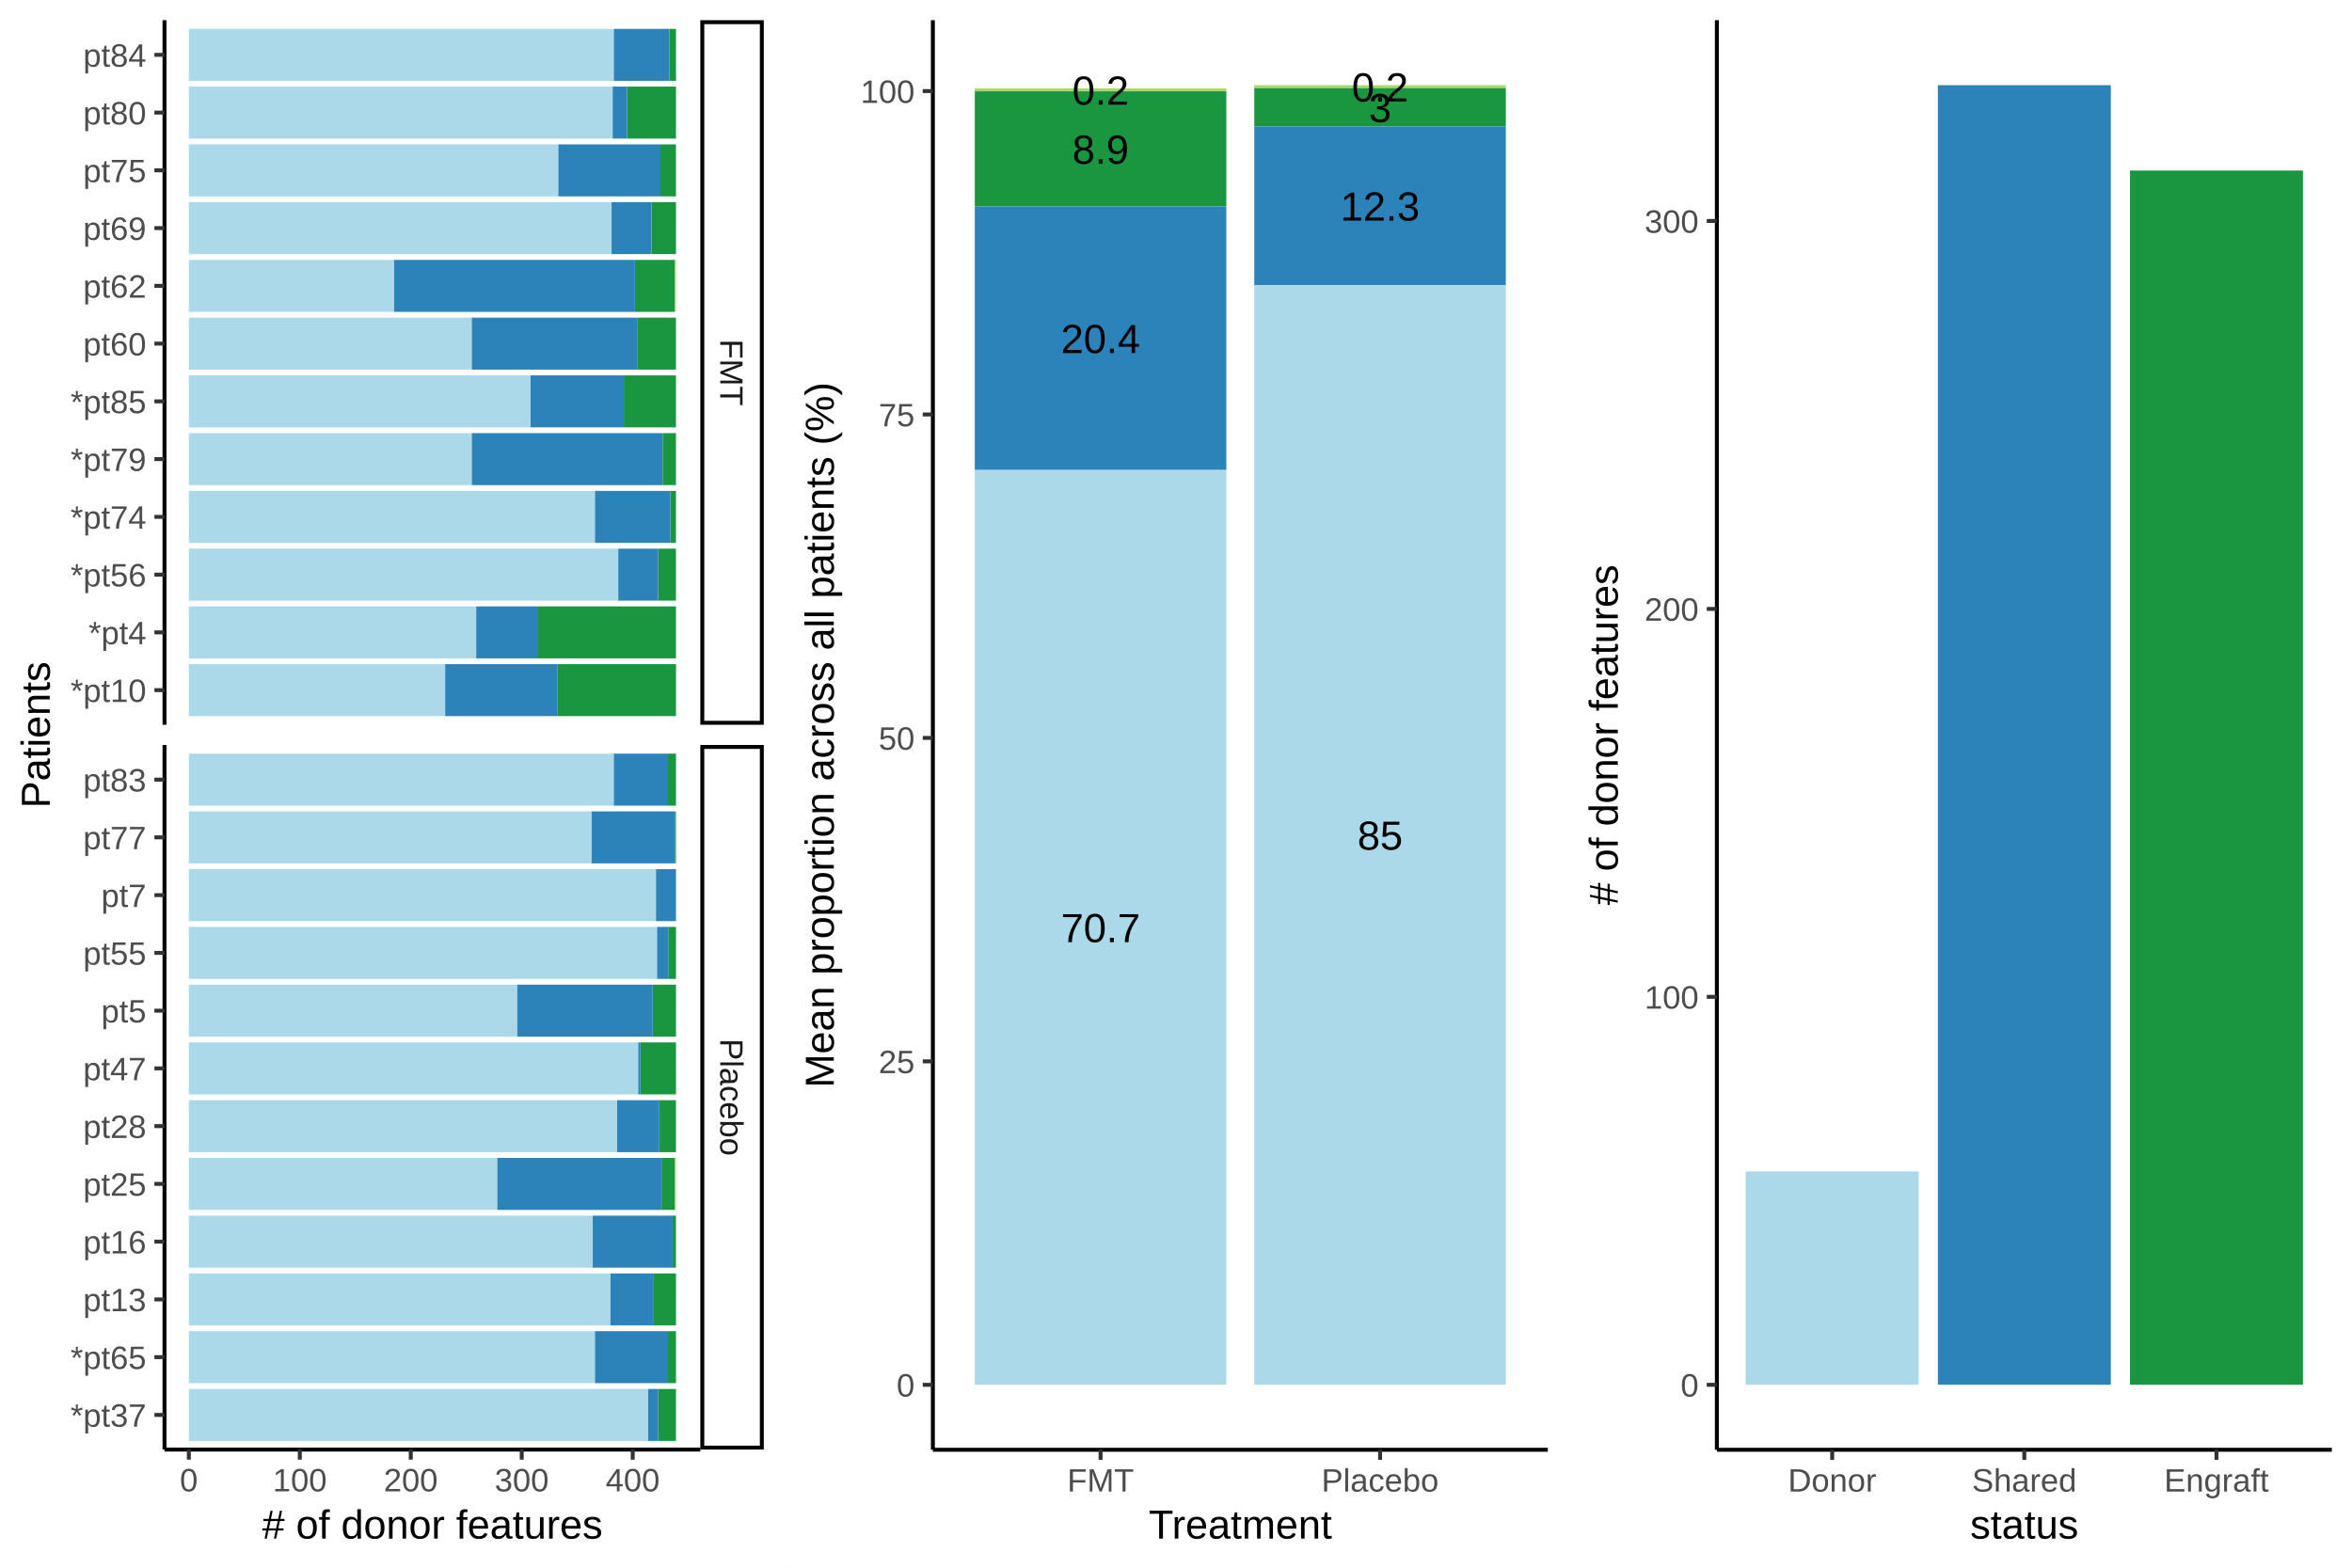
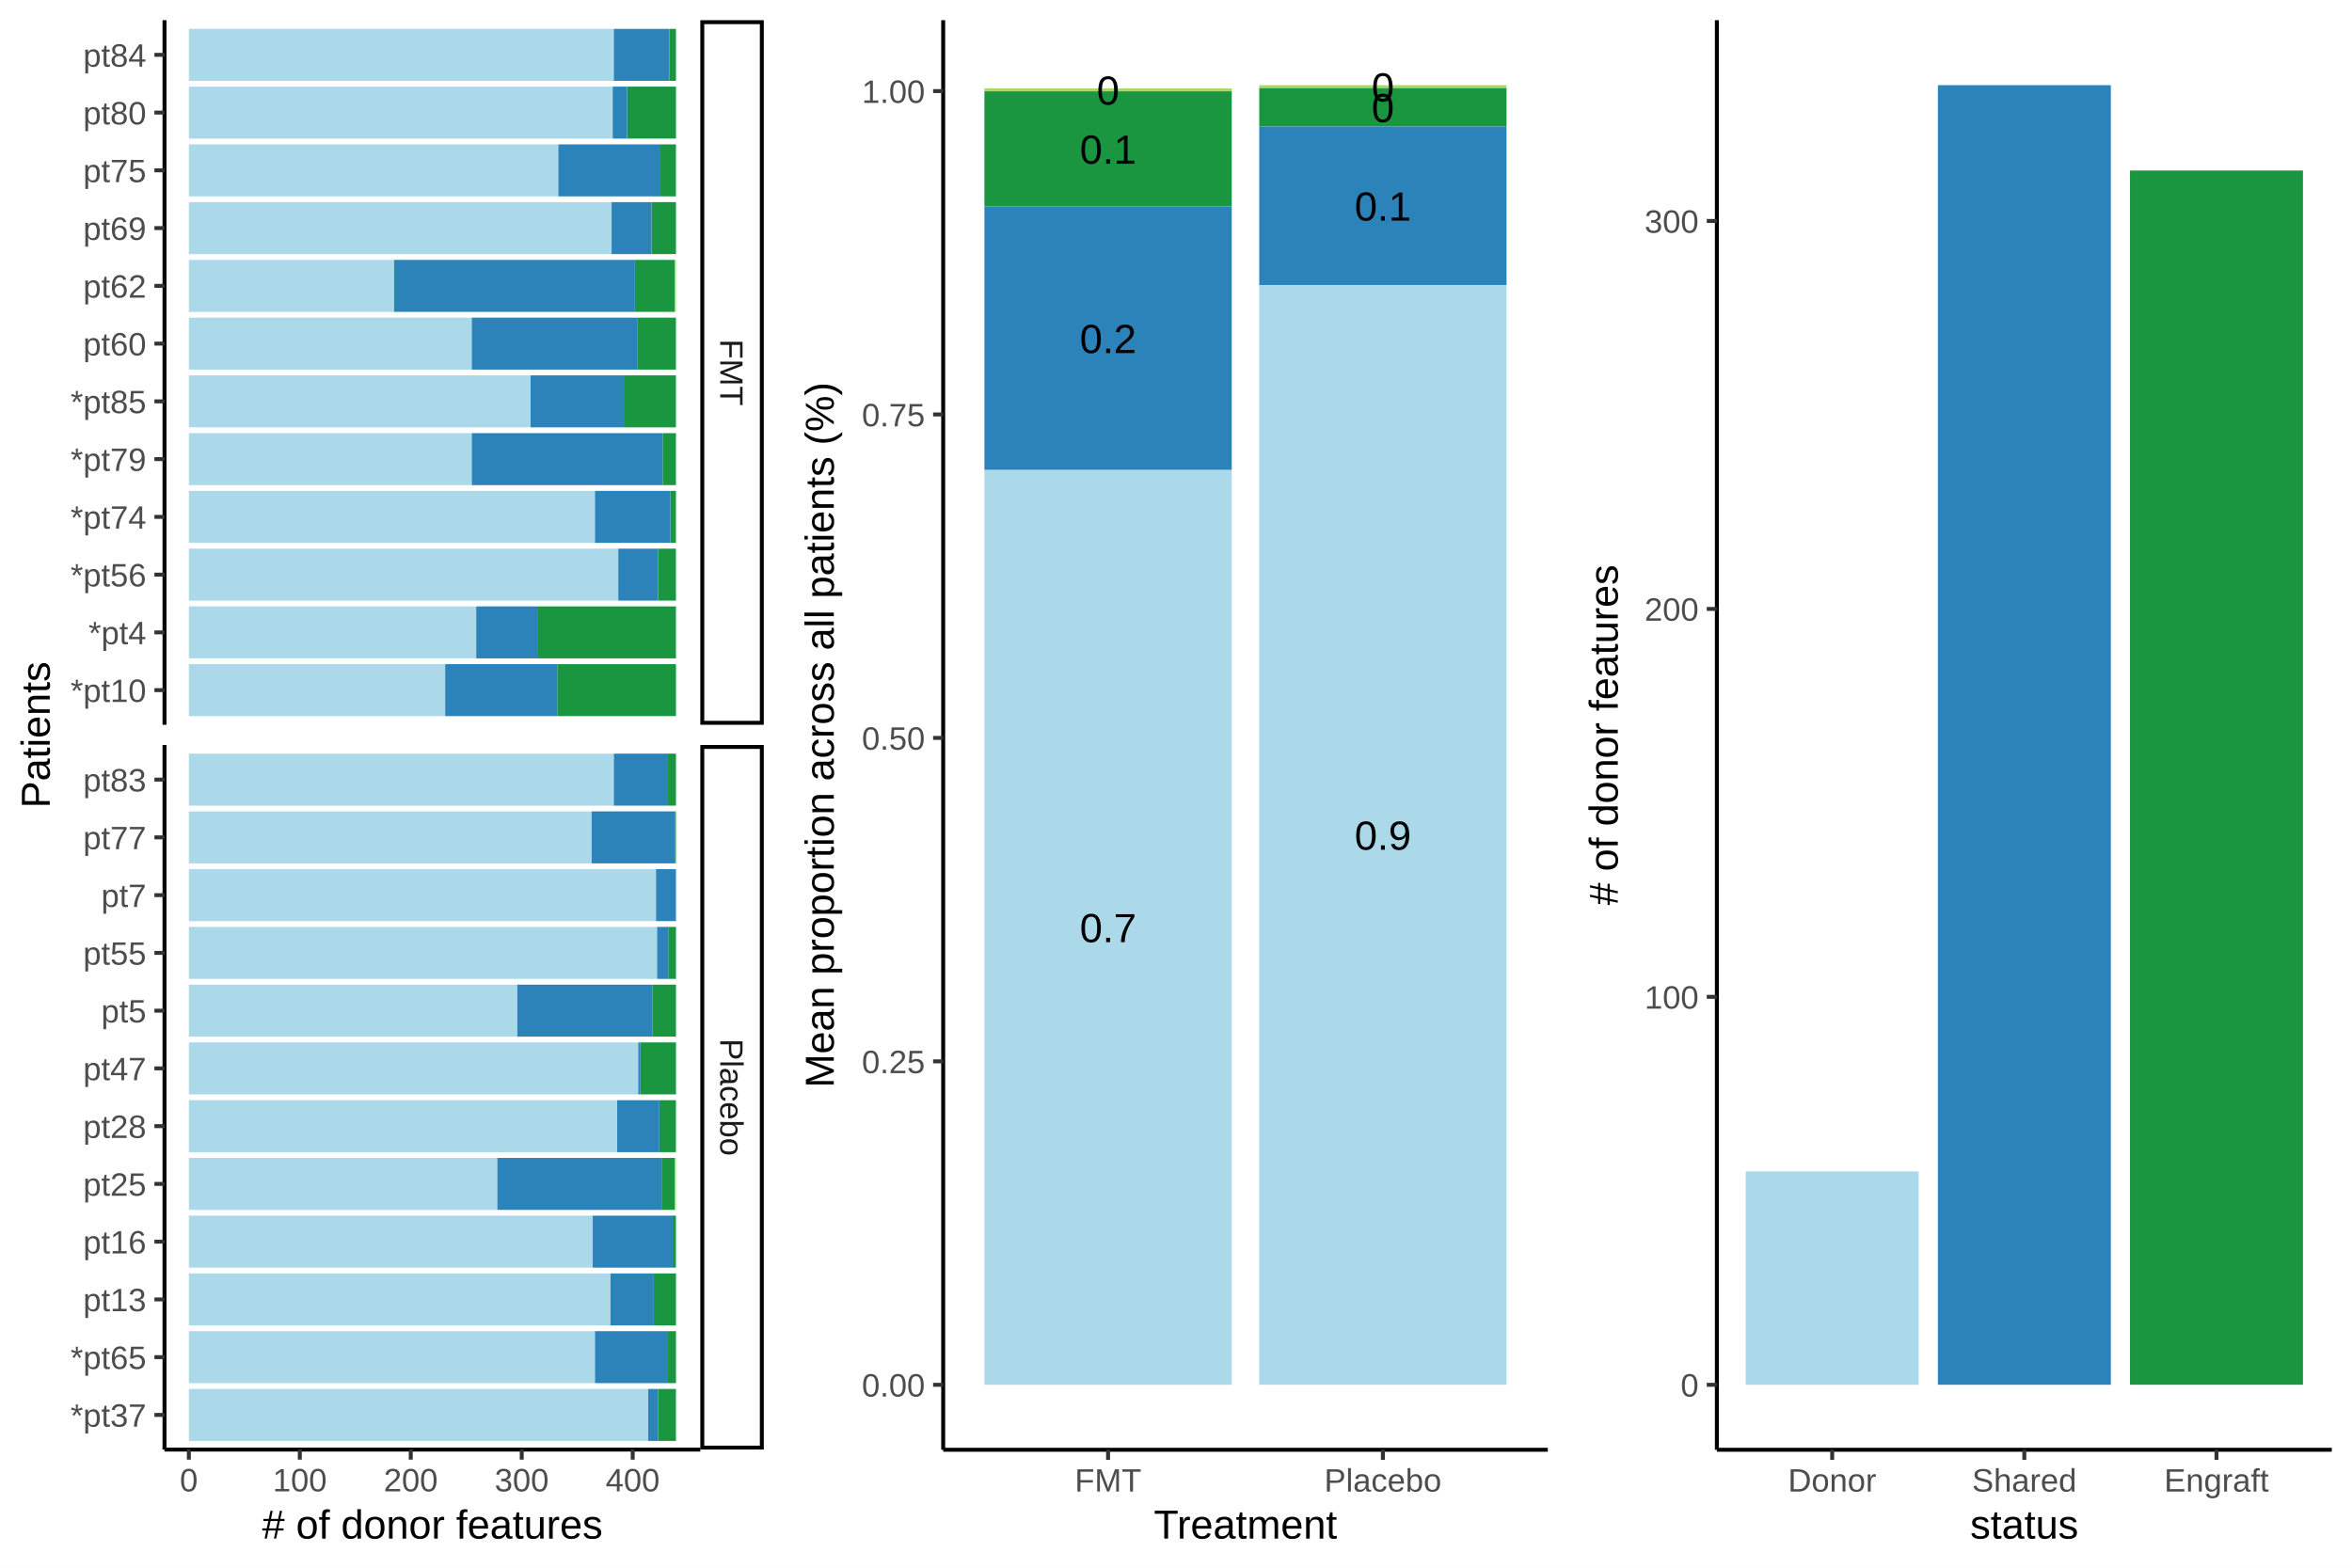
<svg xmlns="http://www.w3.org/2000/svg" class="svglite" width="637.80pt" height="425.20pt" viewBox="0 0 637.80 425.20">
  <defs>
    <style type="text/css">
    .svglite line, .svglite polyline, .svglite polygon, .svglite path, .svglite rect, .svglite circle {
      fill: none;
      stroke: #000000;
      stroke-linecap: round;
      stroke-linejoin: round;
      stroke-miterlimit: 10.00;
    }
    .svglite text {
      white-space: pre;
    }
  </style>
  </defs>
  <rect width="100%" height="100%" style="stroke: none; fill: none;" />
  <defs>
    <clipPath id="cpMC4wMHw2MzcuODB8MC4wMHw0MjUuMjA=">
      <rect x="0.00" y="0.00" width="637.80" height="425.20" />
    </clipPath>
  </defs>
  <g clip-path="url(#cpMC4wMHw2MzcuODB8MC4wMHw0MjUuMjA=)">
</g>
  <defs>
    <clipPath id="cpMC4wMHwyMTIuNjB8MC4wMHw0MjUuMjA=">
      <rect x="0.00" y="0.00" width="212.60" height="425.20" />
    </clipPath>
  </defs>
  <g clip-path="url(#cpMC4wMHwyMTIuNjB8MC4wMHw0MjUuMjA=)">
    <rect x="0.00" y="0.00" width="212.60" height="425.20" style="stroke-width: 1.07; stroke: #FFFFFF; fill: #FFFFFF;" />
  </g>
  <g clip-path="url(#cpMC4wMHw2MzcuODB8MC4wMHw0MjUuMjA=)">
</g>
  <defs>
    <clipPath id="cpNDQuNjF8MTg5LjkxfDUuNDh8MTk2LjU4">
      <rect x="44.61" y="5.48" width="145.30" height="191.10" />
    </clipPath>
  </defs>
  <g clip-path="url(#cpNDQuNjF8MTg5LjkxfDUuNDh8MTk2LjU4)">
    <rect x="44.61" y="5.48" width="145.30" height="191.10" style="stroke-width: 1.07; stroke: none; fill: #FFFFFF;" />
    <rect x="51.21" y="180.13" width="69.51" height="14.10" style="stroke-width: 1.07; stroke: none; stroke-linecap: butt; stroke-linejoin: miter; fill: #ABD9E9;" />
    <rect x="151.11" y="180.13" width="32.20" height="14.10" style="stroke-width: 1.07; stroke: none; stroke-linecap: butt; stroke-linejoin: miter; fill: #1A9641;" />
    <rect x="120.72" y="180.13" width="30.39" height="14.10" style="stroke-width: 1.07; stroke: none; stroke-linecap: butt; stroke-linejoin: miter; fill: #2B83BA;" />
    <rect x="51.21" y="164.47" width="77.93" height="14.10" style="stroke-width: 1.07; stroke: none; stroke-linecap: butt; stroke-linejoin: miter; fill: #ABD9E9;" />
    <rect x="145.69" y="164.47" width="37.61" height="14.10" style="stroke-width: 1.07; stroke: none; stroke-linecap: butt; stroke-linejoin: miter; fill: #1A9641;" />
    <rect x="129.14" y="164.47" width="16.55" height="14.10" style="stroke-width: 1.07; stroke: none; stroke-linecap: butt; stroke-linejoin: miter; fill: #2B83BA;" />
    <rect x="51.21" y="148.81" width="116.45" height="14.10" style="stroke-width: 1.07; stroke: none; stroke-linecap: butt; stroke-linejoin: miter; fill: #ABD9E9;" />
    <rect x="178.49" y="148.81" width="4.81" height="14.10" style="stroke-width: 1.07; stroke: none; stroke-linecap: butt; stroke-linejoin: miter; fill: #1A9641;" />
    <rect x="167.66" y="148.81" width="10.83" height="14.10" style="stroke-width: 1.07; stroke: none; stroke-linecap: butt; stroke-linejoin: miter; fill: #2B83BA;" />
    <rect x="51.21" y="86.15" width="76.73" height="14.10" style="stroke-width: 1.07; stroke: none; stroke-linecap: butt; stroke-linejoin: miter; fill: #ABD9E9;" />
    <rect x="172.77" y="86.15" width="10.53" height="14.10" style="stroke-width: 1.07; stroke: none; stroke-linecap: butt; stroke-linejoin: miter; fill: #1A9641;" />
    <rect x="127.94" y="86.15" width="44.83" height="14.10" style="stroke-width: 1.07; stroke: none; stroke-linecap: butt; stroke-linejoin: miter; fill: #2B83BA;" />
    <rect x="51.21" y="70.49" width="55.67" height="14.10" style="stroke-width: 1.07; stroke: none; stroke-linecap: butt; stroke-linejoin: miter; fill: #ABD9E9;" />
    <rect x="172.17" y="70.49" width="10.83" height="14.10" style="stroke-width: 1.07; stroke: none; stroke-linecap: butt; stroke-linejoin: miter; fill: #1A9641;" />
    <rect x="183.00" y="70.49" width="0.30" height="14.10" style="stroke-width: 1.07; stroke: none; stroke-linecap: butt; stroke-linejoin: miter; fill: #A6D96A;" />
    <rect x="106.88" y="70.49" width="65.29" height="14.10" style="stroke-width: 1.07; stroke: none; stroke-linecap: butt; stroke-linejoin: miter; fill: #2B83BA;" />
    <rect x="51.21" y="54.82" width="114.64" height="14.10" style="stroke-width: 1.07; stroke: none; stroke-linecap: butt; stroke-linejoin: miter; fill: #ABD9E9;" />
    <rect x="176.69" y="54.82" width="6.62" height="14.10" style="stroke-width: 1.07; stroke: none; stroke-linecap: butt; stroke-linejoin: miter; fill: #1A9641;" />
    <rect x="165.85" y="54.82" width="10.83" height="14.10" style="stroke-width: 1.07; stroke: none; stroke-linecap: butt; stroke-linejoin: miter; fill: #2B83BA;" />
    <rect x="51.21" y="133.14" width="110.13" height="14.10" style="stroke-width: 1.07; stroke: none; stroke-linecap: butt; stroke-linejoin: miter; fill: #ABD9E9;" />
    <rect x="181.80" y="133.14" width="1.50" height="14.10" style="stroke-width: 1.07; stroke: none; stroke-linecap: butt; stroke-linejoin: miter; fill: #1A9641;" />
    <rect x="161.34" y="133.14" width="20.46" height="14.10" style="stroke-width: 1.07; stroke: none; stroke-linecap: butt; stroke-linejoin: miter; fill: #2B83BA;" />
    <rect x="51.21" y="39.16" width="100.20" height="14.10" style="stroke-width: 1.07; stroke: none; stroke-linecap: butt; stroke-linejoin: miter; fill: #ABD9E9;" />
    <rect x="179.09" y="39.16" width="4.21" height="14.10" style="stroke-width: 1.07; stroke: none; stroke-linecap: butt; stroke-linejoin: miter; fill: #1A9641;" />
    <rect x="151.41" y="39.16" width="27.68" height="14.10" style="stroke-width: 1.07; stroke: none; stroke-linecap: butt; stroke-linejoin: miter; fill: #2B83BA;" />
    <rect x="51.21" y="117.48" width="76.73" height="14.10" style="stroke-width: 1.07; stroke: none; stroke-linecap: butt; stroke-linejoin: miter; fill: #ABD9E9;" />
    <rect x="179.69" y="117.48" width="3.61" height="14.10" style="stroke-width: 1.07; stroke: none; stroke-linecap: butt; stroke-linejoin: miter; fill: #1A9641;" />
    <rect x="127.94" y="117.48" width="51.75" height="14.10" style="stroke-width: 1.07; stroke: none; stroke-linecap: butt; stroke-linejoin: miter; fill: #2B83BA;" />
    <rect x="51.21" y="23.49" width="114.94" height="14.10" style="stroke-width: 1.07; stroke: none; stroke-linecap: butt; stroke-linejoin: miter; fill: #ABD9E9;" />
    <rect x="170.07" y="23.49" width="13.24" height="14.10" style="stroke-width: 1.07; stroke: none; stroke-linecap: butt; stroke-linejoin: miter; fill: #1A9641;" />
    <rect x="166.15" y="23.49" width="3.91" height="14.10" style="stroke-width: 1.07; stroke: none; stroke-linecap: butt; stroke-linejoin: miter; fill: #2B83BA;" />
    <rect x="51.21" y="7.83" width="115.24" height="14.10" style="stroke-width: 1.07; stroke: none; stroke-linecap: butt; stroke-linejoin: miter; fill: #ABD9E9;" />
    <rect x="181.50" y="7.83" width="1.81" height="14.10" style="stroke-width: 1.07; stroke: none; stroke-linecap: butt; stroke-linejoin: miter; fill: #1A9641;" />
    <rect x="166.45" y="7.83" width="15.04" height="14.10" style="stroke-width: 1.07; stroke: none; stroke-linecap: butt; stroke-linejoin: miter; fill: #2B83BA;" />
    <rect x="51.21" y="101.81" width="92.68" height="14.10" style="stroke-width: 1.07; stroke: none; stroke-linecap: butt; stroke-linejoin: miter; fill: #ABD9E9;" />
    <rect x="169.16" y="101.81" width="14.14" height="14.10" style="stroke-width: 1.07; stroke: none; stroke-linecap: butt; stroke-linejoin: miter; fill: #1A9641;" />
    <rect x="143.89" y="101.81" width="25.28" height="14.10" style="stroke-width: 1.07; stroke: none; stroke-linecap: butt; stroke-linejoin: miter; fill: #2B83BA;" />
  </g>
  <g clip-path="url(#cpMC4wMHw2MzcuODB8MC4wMHw0MjUuMjA=)">
</g>
  <defs>
    <clipPath id="cpNDQuNjF8MTg5LjkxfDIwMi4wNnwzOTMuMTY=">
      <rect x="44.61" y="202.06" width="145.30" height="191.10" />
    </clipPath>
  </defs>
  <g clip-path="url(#cpNDQuNjF8MTg5LjkxfDIwMi4wNnwzOTMuMTY=)">
    <rect x="44.61" y="202.06" width="145.30" height="191.10" style="stroke-width: 1.07; stroke: none; fill: #FFFFFF;" />
    <rect x="51.21" y="345.39" width="114.34" height="14.10" style="stroke-width: 1.07; stroke: none; stroke-linecap: butt; stroke-linejoin: miter; fill: #ABD9E9;" />
    <rect x="177.29" y="345.39" width="6.02" height="14.10" style="stroke-width: 1.07; stroke: none; stroke-linecap: butt; stroke-linejoin: miter; fill: #1A9641;" />
    <rect x="165.55" y="345.39" width="11.73" height="14.10" style="stroke-width: 1.07; stroke: none; stroke-linecap: butt; stroke-linejoin: miter; fill: #2B83BA;" />
    <rect x="51.21" y="329.72" width="109.53" height="14.10" style="stroke-width: 1.07; stroke: none; stroke-linecap: butt; stroke-linejoin: miter; fill: #ABD9E9;" />
    <rect x="182.40" y="329.72" width="0.90" height="14.10" style="stroke-width: 1.07; stroke: none; stroke-linecap: butt; stroke-linejoin: miter; fill: #1A9641;" />
    <rect x="160.74" y="329.72" width="21.66" height="14.10" style="stroke-width: 1.07; stroke: none; stroke-linecap: butt; stroke-linejoin: miter; fill: #2B83BA;" />
    <rect x="51.21" y="314.06" width="83.65" height="14.10" style="stroke-width: 1.07; stroke: none; stroke-linecap: butt; stroke-linejoin: miter; fill: #ABD9E9;" />
    <rect x="179.39" y="314.06" width="3.61" height="14.10" style="stroke-width: 1.07; stroke: none; stroke-linecap: butt; stroke-linejoin: miter; fill: #1A9641;" />
    <rect x="183.00" y="314.06" width="0.30" height="14.10" style="stroke-width: 1.07; stroke: none; stroke-linecap: butt; stroke-linejoin: miter; fill: #A6D96A;" />
    <rect x="134.86" y="314.06" width="44.53" height="14.10" style="stroke-width: 1.07; stroke: none; stroke-linecap: butt; stroke-linejoin: miter; fill: #2B83BA;" />
    <rect x="51.21" y="298.40" width="116.15" height="14.10" style="stroke-width: 1.07; stroke: none; stroke-linecap: butt; stroke-linejoin: miter; fill: #ABD9E9;" />
    <rect x="178.79" y="298.40" width="4.51" height="14.10" style="stroke-width: 1.07; stroke: none; stroke-linecap: butt; stroke-linejoin: miter; fill: #1A9641;" />
    <rect x="167.36" y="298.40" width="11.43" height="14.10" style="stroke-width: 1.07; stroke: none; stroke-linecap: butt; stroke-linejoin: miter; fill: #2B83BA;" />
    <rect x="51.21" y="376.72" width="124.57" height="14.10" style="stroke-width: 1.07; stroke: none; stroke-linecap: butt; stroke-linejoin: miter; fill: #ABD9E9;" />
    <rect x="178.49" y="376.72" width="4.81" height="14.10" style="stroke-width: 1.07; stroke: none; stroke-linecap: butt; stroke-linejoin: miter; fill: #1A9641;" />
    <rect x="175.78" y="376.72" width="2.71" height="14.10" style="stroke-width: 1.07; stroke: none; stroke-linecap: butt; stroke-linejoin: miter; fill: #2B83BA;" />
    <rect x="51.21" y="282.73" width="121.86" height="14.10" style="stroke-width: 1.07; stroke: none; stroke-linecap: butt; stroke-linejoin: miter; fill: #ABD9E9;" />
    <rect x="173.68" y="282.73" width="9.63" height="14.10" style="stroke-width: 1.07; stroke: none; stroke-linecap: butt; stroke-linejoin: miter; fill: #1A9641;" />
    <rect x="173.07" y="282.73" width="0.60" height="14.10" style="stroke-width: 1.07; stroke: none; stroke-linecap: butt; stroke-linejoin: miter; fill: #2B83BA;" />
    <rect x="51.21" y="267.07" width="89.07" height="14.10" style="stroke-width: 1.07; stroke: none; stroke-linecap: butt; stroke-linejoin: miter; fill: #ABD9E9;" />
    <rect x="176.99" y="267.07" width="6.32" height="14.10" style="stroke-width: 1.07; stroke: none; stroke-linecap: butt; stroke-linejoin: miter; fill: #1A9641;" />
    <rect x="140.28" y="267.07" width="36.71" height="14.10" style="stroke-width: 1.07; stroke: none; stroke-linecap: butt; stroke-linejoin: miter; fill: #2B83BA;" />
    <rect x="51.21" y="251.40" width="126.98" height="14.10" style="stroke-width: 1.07; stroke: none; stroke-linecap: butt; stroke-linejoin: miter; fill: #ABD9E9;" />
    <rect x="181.20" y="251.40" width="2.11" height="14.10" style="stroke-width: 1.07; stroke: none; stroke-linecap: butt; stroke-linejoin: miter; fill: #1A9641;" />
    <rect x="178.19" y="251.40" width="3.01" height="14.10" style="stroke-width: 1.07; stroke: none; stroke-linecap: butt; stroke-linejoin: miter; fill: #2B83BA;" />
    <rect x="51.21" y="361.05" width="110.13" height="14.10" style="stroke-width: 1.07; stroke: none; stroke-linecap: butt; stroke-linejoin: miter; fill: #ABD9E9;" />
    <rect x="180.90" y="361.05" width="2.41" height="14.10" style="stroke-width: 1.07; stroke: none; stroke-linecap: butt; stroke-linejoin: miter; fill: #1A9641;" />
    <rect x="161.34" y="361.05" width="19.56" height="14.10" style="stroke-width: 1.07; stroke: none; stroke-linecap: butt; stroke-linejoin: miter; fill: #2B83BA;" />
    <rect x="51.21" y="235.74" width="126.68" height="14.10" style="stroke-width: 1.07; stroke: none; stroke-linecap: butt; stroke-linejoin: miter; fill: #ABD9E9;" />
    <rect x="177.89" y="235.74" width="5.42" height="14.10" style="stroke-width: 1.07; stroke: none; stroke-linecap: butt; stroke-linejoin: miter; fill: #2B83BA;" />
    <rect x="51.21" y="220.07" width="109.23" height="14.10" style="stroke-width: 1.07; stroke: none; stroke-linecap: butt; stroke-linejoin: miter; fill: #ABD9E9;" />
    <rect x="183.00" y="220.07" width="0.30" height="14.10" style="stroke-width: 1.07; stroke: none; stroke-linecap: butt; stroke-linejoin: miter; fill: #1A9641;" />
    <rect x="160.44" y="220.07" width="22.57" height="14.10" style="stroke-width: 1.07; stroke: none; stroke-linecap: butt; stroke-linejoin: miter; fill: #2B83BA;" />
    <rect x="51.21" y="204.41" width="115.24" height="14.10" style="stroke-width: 1.07; stroke: none; stroke-linecap: butt; stroke-linejoin: miter; fill: #ABD9E9;" />
    <rect x="180.90" y="204.41" width="2.41" height="14.10" style="stroke-width: 1.07; stroke: none; stroke-linecap: butt; stroke-linejoin: miter; fill: #1A9641;" />
    <rect x="166.45" y="204.41" width="14.44" height="14.10" style="stroke-width: 1.07; stroke: none; stroke-linecap: butt; stroke-linejoin: miter; fill: #2B83BA;" />
  </g>
  <g clip-path="url(#cpMC4wMHw2MzcuODB8MC4wMHw0MjUuMjA=)">
</g>
  <defs>
    <clipPath id="cpMTg5LjkxfDIwNy4xMnw1LjQ4fDE5Ni41OA==">
      <rect x="189.91" y="5.48" width="17.21" height="191.10" />
    </clipPath>
  </defs>
  <g clip-path="url(#cpMTg5LjkxfDIwNy4xMnw1LjQ4fDE5Ni41OA==)">
    <rect x="189.91" y="5.48" width="17.21" height="191.10" style="stroke-width: 2.13; fill: #FFFFFF;" />
    <text transform="translate(195.31,101.03) rotate(90)" text-anchor="middle" style="font-size: 8.80px;fill: #1A1A1A; font-family: &quot;Liberation Sans&quot;;" textLength="18.02px" lengthAdjust="spacingAndGlyphs">FMT</text>
  </g>
  <g clip-path="url(#cpMC4wMHw2MzcuODB8MC4wMHw0MjUuMjA=)">
</g>
  <defs>
    <clipPath id="cpMTg5LjkxfDIwNy4xMnwyMDIuMDZ8MzkzLjE2">
      <rect x="189.91" y="202.06" width="17.21" height="191.10" />
    </clipPath>
  </defs>
  <g clip-path="url(#cpMTg5LjkxfDIwNy4xMnwyMDIuMDZ8MzkzLjE2)">
    <rect x="189.91" y="202.06" width="17.21" height="191.10" style="stroke-width: 2.13; fill: #FFFFFF;" />
    <text transform="translate(195.31,297.61) rotate(90)" text-anchor="middle" style="font-size: 8.80px;fill: #1A1A1A; font-family: &quot;Liberation Sans&quot;;" textLength="34.37px" lengthAdjust="spacingAndGlyphs">Placebo</text>
  </g>
  <g clip-path="url(#cpMC4wMHw2MzcuODB8MC4wMHw0MjUuMjA=)">
    <polyline points="44.61,393.16 189.91,393.16 " style="stroke-width: 1.07; stroke-linecap: butt;" />
    <polyline points="51.21,395.90 51.21,393.16 " style="stroke-width: 1.07; stroke: #333333; stroke-linecap: butt;" />
    <polyline points="81.30,395.90 81.30,393.16 " style="stroke-width: 1.07; stroke: #333333; stroke-linecap: butt;" />
    <polyline points="111.39,395.90 111.39,393.16 " style="stroke-width: 1.07; stroke: #333333; stroke-linecap: butt;" />
    <polyline points="141.48,395.90 141.48,393.16 " style="stroke-width: 1.07; stroke: #333333; stroke-linecap: butt;" />
    <polyline points="171.57,395.90 171.57,393.16 " style="stroke-width: 1.07; stroke: #333333; stroke-linecap: butt;" />
    <text x="51.21" y="404.51" text-anchor="middle" style="font-size: 8.80px;fill: #4D4D4D; font-family: &quot;Liberation Sans&quot;;" textLength="5.59px" lengthAdjust="spacingAndGlyphs">0</text>
    <text x="81.30" y="404.51" text-anchor="middle" style="font-size: 8.80px;fill: #4D4D4D; font-family: &quot;Liberation Sans&quot;;" textLength="16.78px" lengthAdjust="spacingAndGlyphs">100</text>
    <text x="111.39" y="404.51" text-anchor="middle" style="font-size: 8.80px;fill: #4D4D4D; font-family: &quot;Liberation Sans&quot;;" textLength="16.78px" lengthAdjust="spacingAndGlyphs">200</text>
    <text x="141.48" y="404.51" text-anchor="middle" style="font-size: 8.80px;fill: #4D4D4D; font-family: &quot;Liberation Sans&quot;;" textLength="16.78px" lengthAdjust="spacingAndGlyphs">300</text>
    <text x="171.57" y="404.51" text-anchor="middle" style="font-size: 8.80px;fill: #4D4D4D; font-family: &quot;Liberation Sans&quot;;" textLength="16.78px" lengthAdjust="spacingAndGlyphs">400</text>
    <polyline points="44.61,196.58 44.61,5.48 " style="stroke-width: 1.07; stroke-linecap: butt;" />
    <text x="39.67" y="190.39" text-anchor="end" style="font-size: 8.80px;fill: #4D4D4D; font-family: &quot;Liberation Sans&quot;;" textLength="24.62px" lengthAdjust="spacingAndGlyphs">*pt10</text>
    <text x="39.67" y="174.73" text-anchor="end" style="font-size: 8.80px;fill: #4D4D4D; font-family: &quot;Liberation Sans&quot;;" textLength="19.03px" lengthAdjust="spacingAndGlyphs">*pt4</text>
    <text x="39.67" y="159.06" text-anchor="end" style="font-size: 8.80px;fill: #4D4D4D; font-family: &quot;Liberation Sans&quot;;" textLength="24.62px" lengthAdjust="spacingAndGlyphs">*pt56</text>
    <text x="39.67" y="143.40" text-anchor="end" style="font-size: 8.80px;fill: #4D4D4D; font-family: &quot;Liberation Sans&quot;;" textLength="24.62px" lengthAdjust="spacingAndGlyphs">*pt74</text>
    <text x="39.67" y="127.73" text-anchor="end" style="font-size: 8.80px;fill: #4D4D4D; font-family: &quot;Liberation Sans&quot;;" textLength="24.62px" lengthAdjust="spacingAndGlyphs">*pt79</text>
    <text x="39.67" y="112.07" text-anchor="end" style="font-size: 8.80px;fill: #4D4D4D; font-family: &quot;Liberation Sans&quot;;" textLength="24.62px" lengthAdjust="spacingAndGlyphs">*pt85</text>
    <text x="39.67" y="96.41" text-anchor="end" style="font-size: 8.80px;fill: #4D4D4D; font-family: &quot;Liberation Sans&quot;;" textLength="20.22px" lengthAdjust="spacingAndGlyphs">pt60</text>
    <text x="39.67" y="80.74" text-anchor="end" style="font-size: 8.80px;fill: #4D4D4D; font-family: &quot;Liberation Sans&quot;;" textLength="20.22px" lengthAdjust="spacingAndGlyphs">pt62</text>
    <text x="39.67" y="65.08" text-anchor="end" style="font-size: 8.80px;fill: #4D4D4D; font-family: &quot;Liberation Sans&quot;;" textLength="20.22px" lengthAdjust="spacingAndGlyphs">pt69</text>
    <text x="39.67" y="49.41" text-anchor="end" style="font-size: 8.80px;fill: #4D4D4D; font-family: &quot;Liberation Sans&quot;;" textLength="20.22px" lengthAdjust="spacingAndGlyphs">pt75</text>
    <text x="39.67" y="33.75" text-anchor="end" style="font-size: 8.80px;fill: #4D4D4D; font-family: &quot;Liberation Sans&quot;;" textLength="20.22px" lengthAdjust="spacingAndGlyphs">pt80</text>
    <text x="39.67" y="18.09" text-anchor="end" style="font-size: 8.80px;fill: #4D4D4D; font-family: &quot;Liberation Sans&quot;;" textLength="20.22px" lengthAdjust="spacingAndGlyphs">pt84</text>
    <polyline points="41.87,187.18 44.61,187.18 " style="stroke-width: 1.07; stroke: #333333; stroke-linecap: butt;" />
    <polyline points="41.87,171.52 44.61,171.52 " style="stroke-width: 1.07; stroke: #333333; stroke-linecap: butt;" />
    <polyline points="41.87,155.85 44.61,155.85 " style="stroke-width: 1.07; stroke: #333333; stroke-linecap: butt;" />
    <polyline points="41.87,140.19 44.61,140.19 " style="stroke-width: 1.07; stroke: #333333; stroke-linecap: butt;" />
    <polyline points="41.87,124.53 44.61,124.53 " style="stroke-width: 1.07; stroke: #333333; stroke-linecap: butt;" />
    <polyline points="41.87,108.86 44.61,108.86 " style="stroke-width: 1.07; stroke: #333333; stroke-linecap: butt;" />
    <polyline points="41.87,93.20 44.61,93.20 " style="stroke-width: 1.07; stroke: #333333; stroke-linecap: butt;" />
    <polyline points="41.87,77.53 44.61,77.53 " style="stroke-width: 1.07; stroke: #333333; stroke-linecap: butt;" />
    <polyline points="41.87,61.87 44.61,61.87 " style="stroke-width: 1.07; stroke: #333333; stroke-linecap: butt;" />
    <polyline points="41.87,46.21 44.61,46.21 " style="stroke-width: 1.07; stroke: #333333; stroke-linecap: butt;" />
    <polyline points="41.87,30.54 44.61,30.54 " style="stroke-width: 1.07; stroke: #333333; stroke-linecap: butt;" />
    <polyline points="41.87,14.88 44.61,14.88 " style="stroke-width: 1.07; stroke: #333333; stroke-linecap: butt;" />
    <polyline points="44.61,393.16 44.61,202.06 " style="stroke-width: 1.07; stroke-linecap: butt;" />
    <text x="39.67" y="386.97" text-anchor="end" style="font-size: 8.80px;fill: #4D4D4D; font-family: &quot;Liberation Sans&quot;;" textLength="24.62px" lengthAdjust="spacingAndGlyphs">*pt37</text>
    <text x="39.67" y="371.31" text-anchor="end" style="font-size: 8.80px;fill: #4D4D4D; font-family: &quot;Liberation Sans&quot;;" textLength="24.62px" lengthAdjust="spacingAndGlyphs">*pt65</text>
    <text x="39.67" y="355.64" text-anchor="end" style="font-size: 8.80px;fill: #4D4D4D; font-family: &quot;Liberation Sans&quot;;" textLength="20.22px" lengthAdjust="spacingAndGlyphs">pt13</text>
    <text x="39.67" y="339.98" text-anchor="end" style="font-size: 8.80px;fill: #4D4D4D; font-family: &quot;Liberation Sans&quot;;" textLength="20.22px" lengthAdjust="spacingAndGlyphs">pt16</text>
    <text x="39.67" y="324.32" text-anchor="end" style="font-size: 8.80px;fill: #4D4D4D; font-family: &quot;Liberation Sans&quot;;" textLength="20.22px" lengthAdjust="spacingAndGlyphs">pt25</text>
    <text x="39.67" y="308.65" text-anchor="end" style="font-size: 8.80px;fill: #4D4D4D; font-family: &quot;Liberation Sans&quot;;" textLength="20.22px" lengthAdjust="spacingAndGlyphs">pt28</text>
    <text x="39.67" y="292.99" text-anchor="end" style="font-size: 8.80px;fill: #4D4D4D; font-family: &quot;Liberation Sans&quot;;" textLength="20.22px" lengthAdjust="spacingAndGlyphs">pt47</text>
    <text x="39.67" y="277.32" text-anchor="end" style="font-size: 8.80px;fill: #4D4D4D; font-family: &quot;Liberation Sans&quot;;" textLength="14.63px" lengthAdjust="spacingAndGlyphs">pt5</text>
    <text x="39.67" y="261.66" text-anchor="end" style="font-size: 8.80px;fill: #4D4D4D; font-family: &quot;Liberation Sans&quot;;" textLength="20.22px" lengthAdjust="spacingAndGlyphs">pt55</text>
    <text x="39.67" y="246.00" text-anchor="end" style="font-size: 8.80px;fill: #4D4D4D; font-family: &quot;Liberation Sans&quot;;" textLength="14.63px" lengthAdjust="spacingAndGlyphs">pt7</text>
    <text x="39.67" y="230.33" text-anchor="end" style="font-size: 8.80px;fill: #4D4D4D; font-family: &quot;Liberation Sans&quot;;" textLength="20.22px" lengthAdjust="spacingAndGlyphs">pt77</text>
    <text x="39.67" y="214.67" text-anchor="end" style="font-size: 8.80px;fill: #4D4D4D; font-family: &quot;Liberation Sans&quot;;" textLength="20.22px" lengthAdjust="spacingAndGlyphs">pt83</text>
    <polyline points="41.87,383.76 44.61,383.76 " style="stroke-width: 1.07; stroke: #333333; stroke-linecap: butt;" />
    <polyline points="41.87,368.10 44.61,368.10 " style="stroke-width: 1.07; stroke: #333333; stroke-linecap: butt;" />
    <polyline points="41.87,352.44 44.61,352.44 " style="stroke-width: 1.07; stroke: #333333; stroke-linecap: butt;" />
    <polyline points="41.87,336.77 44.61,336.77 " style="stroke-width: 1.07; stroke: #333333; stroke-linecap: butt;" />
    <polyline points="41.87,321.11 44.61,321.11 " style="stroke-width: 1.07; stroke: #333333; stroke-linecap: butt;" />
    <polyline points="41.87,305.44 44.61,305.44 " style="stroke-width: 1.07; stroke: #333333; stroke-linecap: butt;" />
    <polyline points="41.87,289.78 44.61,289.78 " style="stroke-width: 1.07; stroke: #333333; stroke-linecap: butt;" />
    <polyline points="41.87,274.12 44.61,274.12 " style="stroke-width: 1.07; stroke: #333333; stroke-linecap: butt;" />
    <polyline points="41.87,258.45 44.61,258.45 " style="stroke-width: 1.07; stroke: #333333; stroke-linecap: butt;" />
    <polyline points="41.87,242.79 44.61,242.79 " style="stroke-width: 1.07; stroke: #333333; stroke-linecap: butt;" />
    <polyline points="41.87,227.12 44.61,227.12 " style="stroke-width: 1.07; stroke: #333333; stroke-linecap: butt;" />
    <polyline points="41.87,211.46 44.61,211.46 " style="stroke-width: 1.07; stroke: #333333; stroke-linecap: butt;" />
    <text x="117.26" y="417.30" text-anchor="middle" style="font-size: 11.00px; font-family: &quot;Liberation Sans&quot;;" textLength="107.70px" lengthAdjust="spacingAndGlyphs"># of donor features</text>
    <text transform="translate(13.50,199.32) rotate(-90)" text-anchor="middle" style="font-size: 11.00px; font-family: &quot;Liberation Sans&quot;;" textLength="44.03px" lengthAdjust="spacingAndGlyphs">Patients</text>
  </g>
  <defs>
    <clipPath id="cpMjEyLjYwfDQyNS4yMHwwLjAwfDQyNS4yMA==">
      <rect x="212.60" y="0.00" width="212.60" height="425.20" />
    </clipPath>
  </defs>
  <g clip-path="url(#cpMjEyLjYwfDQyNS4yMHwwLjAwfDQyNS4yMA==)">
    <rect x="212.60" y="0.00" width="212.60" height="425.20" style="stroke-width: 1.07; stroke: #FFFFFF; fill: #FFFFFF;" />
  </g>
  <g clip-path="url(#cpMC4wMHw2MzcuODB8MC4wMHw0MjUuMjA=)">
</g>
  <defs>
-     <clipPath id="cpMjUyLjk3fDQxOS43Mnw1LjQ4fDM5My4yMQ==">
-       <rect x="252.97" y="5.48" width="166.74" height="387.73" />
-     </clipPath>
-   </defs>
-   <g clip-path="url(#cpMjUyLjk3fDQxOS43Mnw1LjQ4fDM5My4yMQ==)">
-     <rect x="252.97" y="5.48" width="166.74" height="387.73" style="stroke-width: 1.07; stroke: none; fill: #FFFFFF;" />
-     <rect x="264.34" y="23.97" width="68.21" height="0.80" style="stroke-width: 1.07; stroke: none; stroke-linecap: butt; stroke-linejoin: miter; fill: #A6D96A;" />
-     <rect x="264.34" y="24.77" width="68.21" height="31.24" style="stroke-width: 1.07; stroke: none; stroke-linecap: butt; stroke-linejoin: miter; fill: #1A9641;" />
-     <rect x="264.34" y="56.01" width="68.21" height="71.47" style="stroke-width: 1.07; stroke: none; stroke-linecap: butt; stroke-linejoin: miter; fill: #2B83BA;" />
-     <rect x="264.34" y="127.48" width="68.21" height="248.11" style="stroke-width: 1.07; stroke: none; stroke-linecap: butt; stroke-linejoin: miter; fill: #ABD9E9;" />
-     <rect x="340.13" y="23.10" width="68.21" height="0.80" style="stroke-width: 1.07; stroke: none; stroke-linecap: butt; stroke-linejoin: miter; fill: #A6D96A;" />
-     <rect x="340.13" y="23.90" width="68.21" height="10.39" style="stroke-width: 1.07; stroke: none; stroke-linecap: butt; stroke-linejoin: miter; fill: #1A9641;" />
-     <rect x="340.13" y="34.29" width="68.21" height="43.03" style="stroke-width: 1.07; stroke: none; stroke-linecap: butt; stroke-linejoin: miter; fill: #2B83BA;" />
-     <rect x="340.13" y="77.32" width="68.21" height="298.26" style="stroke-width: 1.07; stroke: none; stroke-linecap: butt; stroke-linejoin: miter; fill: #ABD9E9;" />
-     <text x="298.45" y="28.39" text-anchor="middle" style="font-size: 11.04px; font-family: &quot;Liberation Sans&quot;;" textLength="17.55px" lengthAdjust="spacingAndGlyphs">0.2</text>
-     <text x="298.45" y="44.41" text-anchor="middle" style="font-size: 11.04px; font-family: &quot;Liberation Sans&quot;;" textLength="17.55px" lengthAdjust="spacingAndGlyphs">8.9</text>
-     <text x="298.45" y="95.76" text-anchor="middle" style="font-size: 11.04px; font-family: &quot;Liberation Sans&quot;;" textLength="24.57px" lengthAdjust="spacingAndGlyphs">20.4</text>
-     <text x="298.45" y="255.55" text-anchor="middle" style="font-size: 11.04px; font-family: &quot;Liberation Sans&quot;;" textLength="24.57px" lengthAdjust="spacingAndGlyphs">70.7</text>
-     <text x="374.24" y="27.52" text-anchor="middle" style="font-size: 11.04px; font-family: &quot;Liberation Sans&quot;;" textLength="17.55px" lengthAdjust="spacingAndGlyphs">0.2</text>
-     <text x="374.24" y="33.12" text-anchor="middle" style="font-size: 11.04px; font-family: &quot;Liberation Sans&quot;;" textLength="7.02px" lengthAdjust="spacingAndGlyphs">3</text>
-     <text x="374.24" y="59.83" text-anchor="middle" style="font-size: 11.04px; font-family: &quot;Liberation Sans&quot;;" textLength="24.57px" lengthAdjust="spacingAndGlyphs">12.3</text>
-     <text x="374.24" y="230.47" text-anchor="middle" style="font-size: 11.04px; font-family: &quot;Liberation Sans&quot;;" textLength="14.04px" lengthAdjust="spacingAndGlyphs">85</text>
-   </g>
-   <g clip-path="url(#cpMC4wMHw2MzcuODB8MC4wMHw0MjUuMjA=)">
-     <polyline points="252.97,393.21 252.97,5.48 " style="stroke-width: 1.07; stroke-linecap: butt;" />
-     <text x="248.04" y="378.79" text-anchor="end" style="font-size: 8.80px;fill: #4D4D4D; font-family: &quot;Liberation Sans&quot;;" textLength="5.59px" lengthAdjust="spacingAndGlyphs">0</text>
-     <text x="248.04" y="291.07" text-anchor="end" style="font-size: 8.80px;fill: #4D4D4D; font-family: &quot;Liberation Sans&quot;;" textLength="11.19px" lengthAdjust="spacingAndGlyphs">25</text>
-     <text x="248.04" y="203.35" text-anchor="end" style="font-size: 8.80px;fill: #4D4D4D; font-family: &quot;Liberation Sans&quot;;" textLength="11.19px" lengthAdjust="spacingAndGlyphs">50</text>
-     <text x="248.04" y="115.63" text-anchor="end" style="font-size: 8.80px;fill: #4D4D4D; font-family: &quot;Liberation Sans&quot;;" textLength="11.19px" lengthAdjust="spacingAndGlyphs">75</text>
-     <text x="248.04" y="27.91" text-anchor="end" style="font-size: 8.80px;fill: #4D4D4D; font-family: &quot;Liberation Sans&quot;;" textLength="16.78px" lengthAdjust="spacingAndGlyphs">100</text>
-     <polyline points="250.23,375.59 252.97,375.59 " style="stroke-width: 1.07; stroke: #333333; stroke-linecap: butt;" />
-     <polyline points="250.23,287.87 252.97,287.87 " style="stroke-width: 1.07; stroke: #333333; stroke-linecap: butt;" />
-     <polyline points="250.23,200.14 252.97,200.14 " style="stroke-width: 1.07; stroke: #333333; stroke-linecap: butt;" />
-     <polyline points="250.23,112.42 252.97,112.42 " style="stroke-width: 1.07; stroke: #333333; stroke-linecap: butt;" />
-     <polyline points="250.23,24.70 252.97,24.70 " style="stroke-width: 1.07; stroke: #333333; stroke-linecap: butt;" />
-     <polyline points="252.97,393.21 419.72,393.21 " style="stroke-width: 1.07; stroke-linecap: butt;" />
-     <polyline points="298.45,395.95 298.45,393.21 " style="stroke-width: 1.07; stroke: #333333; stroke-linecap: butt;" />
-     <polyline points="374.24,395.95 374.24,393.21 " style="stroke-width: 1.07; stroke: #333333; stroke-linecap: butt;" />
-     <text x="298.45" y="404.56" text-anchor="middle" style="font-size: 8.80px;fill: #4D4D4D; font-family: &quot;Liberation Sans&quot;;" textLength="18.02px" lengthAdjust="spacingAndGlyphs">FMT</text>
-     <text x="374.24" y="404.56" text-anchor="middle" style="font-size: 8.80px;fill: #4D4D4D; font-family: &quot;Liberation Sans&quot;;" textLength="34.37px" lengthAdjust="spacingAndGlyphs">Placebo</text>
-     <text x="336.35" y="417.30" text-anchor="middle" style="font-size: 11.00px; font-family: &quot;Liberation Sans&quot;;" textLength="55.96px" lengthAdjust="spacingAndGlyphs">Treatment</text>
+     <clipPath id="cpMjU1Ljc3fDQxOS43Mnw1LjQ4fDM5My4yMQ==">
+       <rect x="255.77" y="5.48" width="163.95" height="387.73" />
+     </clipPath>
+   </defs>
+   <g clip-path="url(#cpMjU1Ljc3fDQxOS43Mnw1LjQ4fDM5My4yMQ==)">
+     <rect x="255.77" y="5.48" width="163.95" height="387.73" style="stroke-width: 1.07; stroke: none; fill: #FFFFFF;" />
+     <rect x="266.95" y="23.97" width="67.07" height="0.80" style="stroke-width: 1.07; stroke: none; stroke-linecap: butt; stroke-linejoin: miter; fill: #A6D96A;" />
+     <rect x="266.95" y="24.77" width="67.07" height="31.24" style="stroke-width: 1.07; stroke: none; stroke-linecap: butt; stroke-linejoin: miter; fill: #1A9641;" />
+     <rect x="266.95" y="56.01" width="67.07" height="71.47" style="stroke-width: 1.07; stroke: none; stroke-linecap: butt; stroke-linejoin: miter; fill: #2B83BA;" />
+     <rect x="266.95" y="127.48" width="67.07" height="248.11" style="stroke-width: 1.07; stroke: none; stroke-linecap: butt; stroke-linejoin: miter; fill: #ABD9E9;" />
+     <rect x="341.47" y="23.10" width="67.07" height="0.80" style="stroke-width: 1.07; stroke: none; stroke-linecap: butt; stroke-linejoin: miter; fill: #A6D96A;" />
+     <rect x="341.47" y="23.90" width="67.07" height="10.39" style="stroke-width: 1.07; stroke: none; stroke-linecap: butt; stroke-linejoin: miter; fill: #1A9641;" />
+     <rect x="341.47" y="34.29" width="67.07" height="43.03" style="stroke-width: 1.07; stroke: none; stroke-linecap: butt; stroke-linejoin: miter; fill: #2B83BA;" />
+     <rect x="341.47" y="77.32" width="67.07" height="298.26" style="stroke-width: 1.07; stroke: none; stroke-linecap: butt; stroke-linejoin: miter; fill: #ABD9E9;" />
+     <text x="300.48" y="28.39" text-anchor="middle" style="font-size: 11.04px; font-family: &quot;Liberation Sans&quot;;" textLength="7.02px" lengthAdjust="spacingAndGlyphs">0</text>
+     <text x="300.48" y="44.41" text-anchor="middle" style="font-size: 11.04px; font-family: &quot;Liberation Sans&quot;;" textLength="17.55px" lengthAdjust="spacingAndGlyphs">0.1</text>
+     <text x="300.48" y="95.76" text-anchor="middle" style="font-size: 11.04px; font-family: &quot;Liberation Sans&quot;;" textLength="17.55px" lengthAdjust="spacingAndGlyphs">0.2</text>
+     <text x="300.48" y="255.55" text-anchor="middle" style="font-size: 11.04px; font-family: &quot;Liberation Sans&quot;;" textLength="17.55px" lengthAdjust="spacingAndGlyphs">0.7</text>
+     <text x="375.00" y="27.52" text-anchor="middle" style="font-size: 11.04px; font-family: &quot;Liberation Sans&quot;;" textLength="7.02px" lengthAdjust="spacingAndGlyphs">0</text>
+     <text x="375.00" y="33.12" text-anchor="middle" style="font-size: 11.04px; font-family: &quot;Liberation Sans&quot;;" textLength="7.02px" lengthAdjust="spacingAndGlyphs">0</text>
+     <text x="375.00" y="59.83" text-anchor="middle" style="font-size: 11.04px; font-family: &quot;Liberation Sans&quot;;" textLength="17.55px" lengthAdjust="spacingAndGlyphs">0.1</text>
+     <text x="375.00" y="230.47" text-anchor="middle" style="font-size: 11.04px; font-family: &quot;Liberation Sans&quot;;" textLength="17.55px" lengthAdjust="spacingAndGlyphs">0.9</text>
+   </g>
+   <g clip-path="url(#cpMC4wMHw2MzcuODB8MC4wMHw0MjUuMjA=)">
+     <polyline points="255.77,393.21 255.77,5.48 " style="stroke-width: 1.07; stroke-linecap: butt;" />
+     <text x="250.84" y="378.79" text-anchor="end" style="font-size: 8.80px;fill: #4D4D4D; font-family: &quot;Liberation Sans&quot;;" textLength="19.58px" lengthAdjust="spacingAndGlyphs">0.00</text>
+     <text x="250.84" y="291.07" text-anchor="end" style="font-size: 8.80px;fill: #4D4D4D; font-family: &quot;Liberation Sans&quot;;" textLength="19.58px" lengthAdjust="spacingAndGlyphs">0.25</text>
+     <text x="250.84" y="203.35" text-anchor="end" style="font-size: 8.80px;fill: #4D4D4D; font-family: &quot;Liberation Sans&quot;;" textLength="19.58px" lengthAdjust="spacingAndGlyphs">0.50</text>
+     <text x="250.84" y="115.63" text-anchor="end" style="font-size: 8.80px;fill: #4D4D4D; font-family: &quot;Liberation Sans&quot;;" textLength="19.58px" lengthAdjust="spacingAndGlyphs">0.75</text>
+     <text x="250.84" y="27.91" text-anchor="end" style="font-size: 8.80px;fill: #4D4D4D; font-family: &quot;Liberation Sans&quot;;" textLength="19.58px" lengthAdjust="spacingAndGlyphs">1.00</text>
+     <polyline points="253.03,375.59 255.77,375.59 " style="stroke-width: 1.07; stroke: #333333; stroke-linecap: butt;" />
+     <polyline points="253.03,287.87 255.77,287.87 " style="stroke-width: 1.07; stroke: #333333; stroke-linecap: butt;" />
+     <polyline points="253.03,200.14 255.77,200.14 " style="stroke-width: 1.07; stroke: #333333; stroke-linecap: butt;" />
+     <polyline points="253.03,112.42 255.77,112.42 " style="stroke-width: 1.07; stroke: #333333; stroke-linecap: butt;" />
+     <polyline points="253.03,24.70 255.77,24.70 " style="stroke-width: 1.07; stroke: #333333; stroke-linecap: butt;" />
+     <polyline points="255.77,393.21 419.72,393.21 " style="stroke-width: 1.07; stroke-linecap: butt;" />
+     <polyline points="300.48,395.95 300.48,393.21 " style="stroke-width: 1.07; stroke: #333333; stroke-linecap: butt;" />
+     <polyline points="375.00,395.95 375.00,393.21 " style="stroke-width: 1.07; stroke: #333333; stroke-linecap: butt;" />
+     <text x="300.48" y="404.56" text-anchor="middle" style="font-size: 8.80px;fill: #4D4D4D; font-family: &quot;Liberation Sans&quot;;" textLength="18.02px" lengthAdjust="spacingAndGlyphs">FMT</text>
+     <text x="375.00" y="404.56" text-anchor="middle" style="font-size: 8.80px;fill: #4D4D4D; font-family: &quot;Liberation Sans&quot;;" textLength="34.37px" lengthAdjust="spacingAndGlyphs">Placebo</text>
+     <text x="337.74" y="417.30" text-anchor="middle" style="font-size: 11.00px; font-family: &quot;Liberation Sans&quot;;" textLength="55.96px" lengthAdjust="spacingAndGlyphs">Treatment</text>
    <text transform="translate(226.10,199.34) rotate(-90)" text-anchor="middle" style="font-size: 11.00px; font-family: &quot;Liberation Sans&quot;;" textLength="216.80px" lengthAdjust="spacingAndGlyphs">Mean proportion across all patients (%)</text>
  </g>
  <defs>
    <clipPath id="cpNDI1LjIwfDYzNy44MHwwLjAwfDQyNS4yMA==">
      <rect x="425.20" y="0.00" width="212.60" height="425.20" />
    </clipPath>
  </defs>
  <g clip-path="url(#cpNDI1LjIwfDYzNy44MHwwLjAwfDQyNS4yMA==)">
    <rect x="425.20" y="0.00" width="212.60" height="425.20" style="stroke-width: 1.07; stroke: #FFFFFF; fill: #FFFFFF;" />
  </g>
  <g clip-path="url(#cpMC4wMHw2MzcuODB8MC4wMHw0MjUuMjA=)">
</g>
  <defs>
    <clipPath id="cpNDY1LjU3fDYzMi4zMnw1LjQ4fDM5My4yMQ==">
      <rect x="465.57" y="5.48" width="166.74" height="387.73" />
    </clipPath>
  </defs>
  <g clip-path="url(#cpNDY1LjU3fDYzMi4zMnw1LjQ4fDM5My4yMQ==)">
    <rect x="465.57" y="5.48" width="166.74" height="387.73" style="stroke-width: 1.07; stroke: none; fill: #FFFFFF;" />
    <rect x="473.39" y="317.72" width="46.90" height="57.87" style="stroke-width: 1.07; stroke: none; stroke-linecap: butt; stroke-linejoin: miter; fill: #ABD9E9;" />
    <rect x="525.50" y="23.10" width="46.90" height="352.48" style="stroke-width: 1.07; stroke: none; stroke-linecap: butt; stroke-linejoin: miter; fill: #2B83BA;" />
    <rect x="577.60" y="46.25" width="46.90" height="329.33" style="stroke-width: 1.07; stroke: none; stroke-linecap: butt; stroke-linejoin: miter; fill: #1A9641;" />
  </g>
  <g clip-path="url(#cpMC4wMHw2MzcuODB8MC4wMHw0MjUuMjA=)">
    <polyline points="465.57,393.21 465.57,5.48 " style="stroke-width: 1.07; stroke-linecap: butt;" />
    <text x="460.64" y="378.79" text-anchor="end" style="font-size: 8.80px;fill: #4D4D4D; font-family: &quot;Liberation Sans&quot;;" textLength="5.59px" lengthAdjust="spacingAndGlyphs">0</text>
    <text x="460.64" y="273.57" text-anchor="end" style="font-size: 8.80px;fill: #4D4D4D; font-family: &quot;Liberation Sans&quot;;" textLength="16.78px" lengthAdjust="spacingAndGlyphs">100</text>
    <text x="460.64" y="168.36" text-anchor="end" style="font-size: 8.80px;fill: #4D4D4D; font-family: &quot;Liberation Sans&quot;;" textLength="16.78px" lengthAdjust="spacingAndGlyphs">200</text>
    <text x="460.64" y="63.14" text-anchor="end" style="font-size: 8.80px;fill: #4D4D4D; font-family: &quot;Liberation Sans&quot;;" textLength="16.78px" lengthAdjust="spacingAndGlyphs">300</text>
    <polyline points="462.83,375.59 465.57,375.59 " style="stroke-width: 1.07; stroke: #333333; stroke-linecap: butt;" />
    <polyline points="462.83,270.37 465.57,270.37 " style="stroke-width: 1.07; stroke: #333333; stroke-linecap: butt;" />
    <polyline points="462.83,165.15 465.57,165.15 " style="stroke-width: 1.07; stroke: #333333; stroke-linecap: butt;" />
    <polyline points="462.83,59.93 465.57,59.93 " style="stroke-width: 1.07; stroke: #333333; stroke-linecap: butt;" />
    <polyline points="465.57,393.21 632.32,393.21 " style="stroke-width: 1.07; stroke-linecap: butt;" />
    <polyline points="496.84,395.95 496.84,393.21 " style="stroke-width: 1.07; stroke: #333333; stroke-linecap: butt;" />
    <polyline points="548.94,395.95 548.94,393.21 " style="stroke-width: 1.07; stroke: #333333; stroke-linecap: butt;" />
    <polyline points="601.05,395.95 601.05,393.21 " style="stroke-width: 1.07; stroke: #333333; stroke-linecap: butt;" />
    <text x="496.84" y="404.56" text-anchor="middle" style="font-size: 8.80px;fill: #4D4D4D; font-family: &quot;Liberation Sans&quot;;" textLength="26.73px" lengthAdjust="spacingAndGlyphs">Donor</text>
    <text x="548.94" y="404.56" text-anchor="middle" style="font-size: 8.80px;fill: #4D4D4D; font-family: &quot;Liberation Sans&quot;;" textLength="30.97px" lengthAdjust="spacingAndGlyphs">Shared</text>
    <text x="601.05" y="404.56" text-anchor="middle" style="font-size: 8.80px;fill: #4D4D4D; font-family: &quot;Liberation Sans&quot;;" textLength="32.12px" lengthAdjust="spacingAndGlyphs">Engraft</text>
    <text x="548.94" y="417.30" text-anchor="middle" style="font-size: 11.00px; font-family: &quot;Liberation Sans&quot;;" textLength="33.80px" lengthAdjust="spacingAndGlyphs">status</text>
    <text transform="translate(438.70,199.34) rotate(-90)" text-anchor="middle" style="font-size: 11.00px; font-family: &quot;Liberation Sans&quot;;" textLength="107.70px" lengthAdjust="spacingAndGlyphs"># of donor features</text>
  </g>
</svg>
